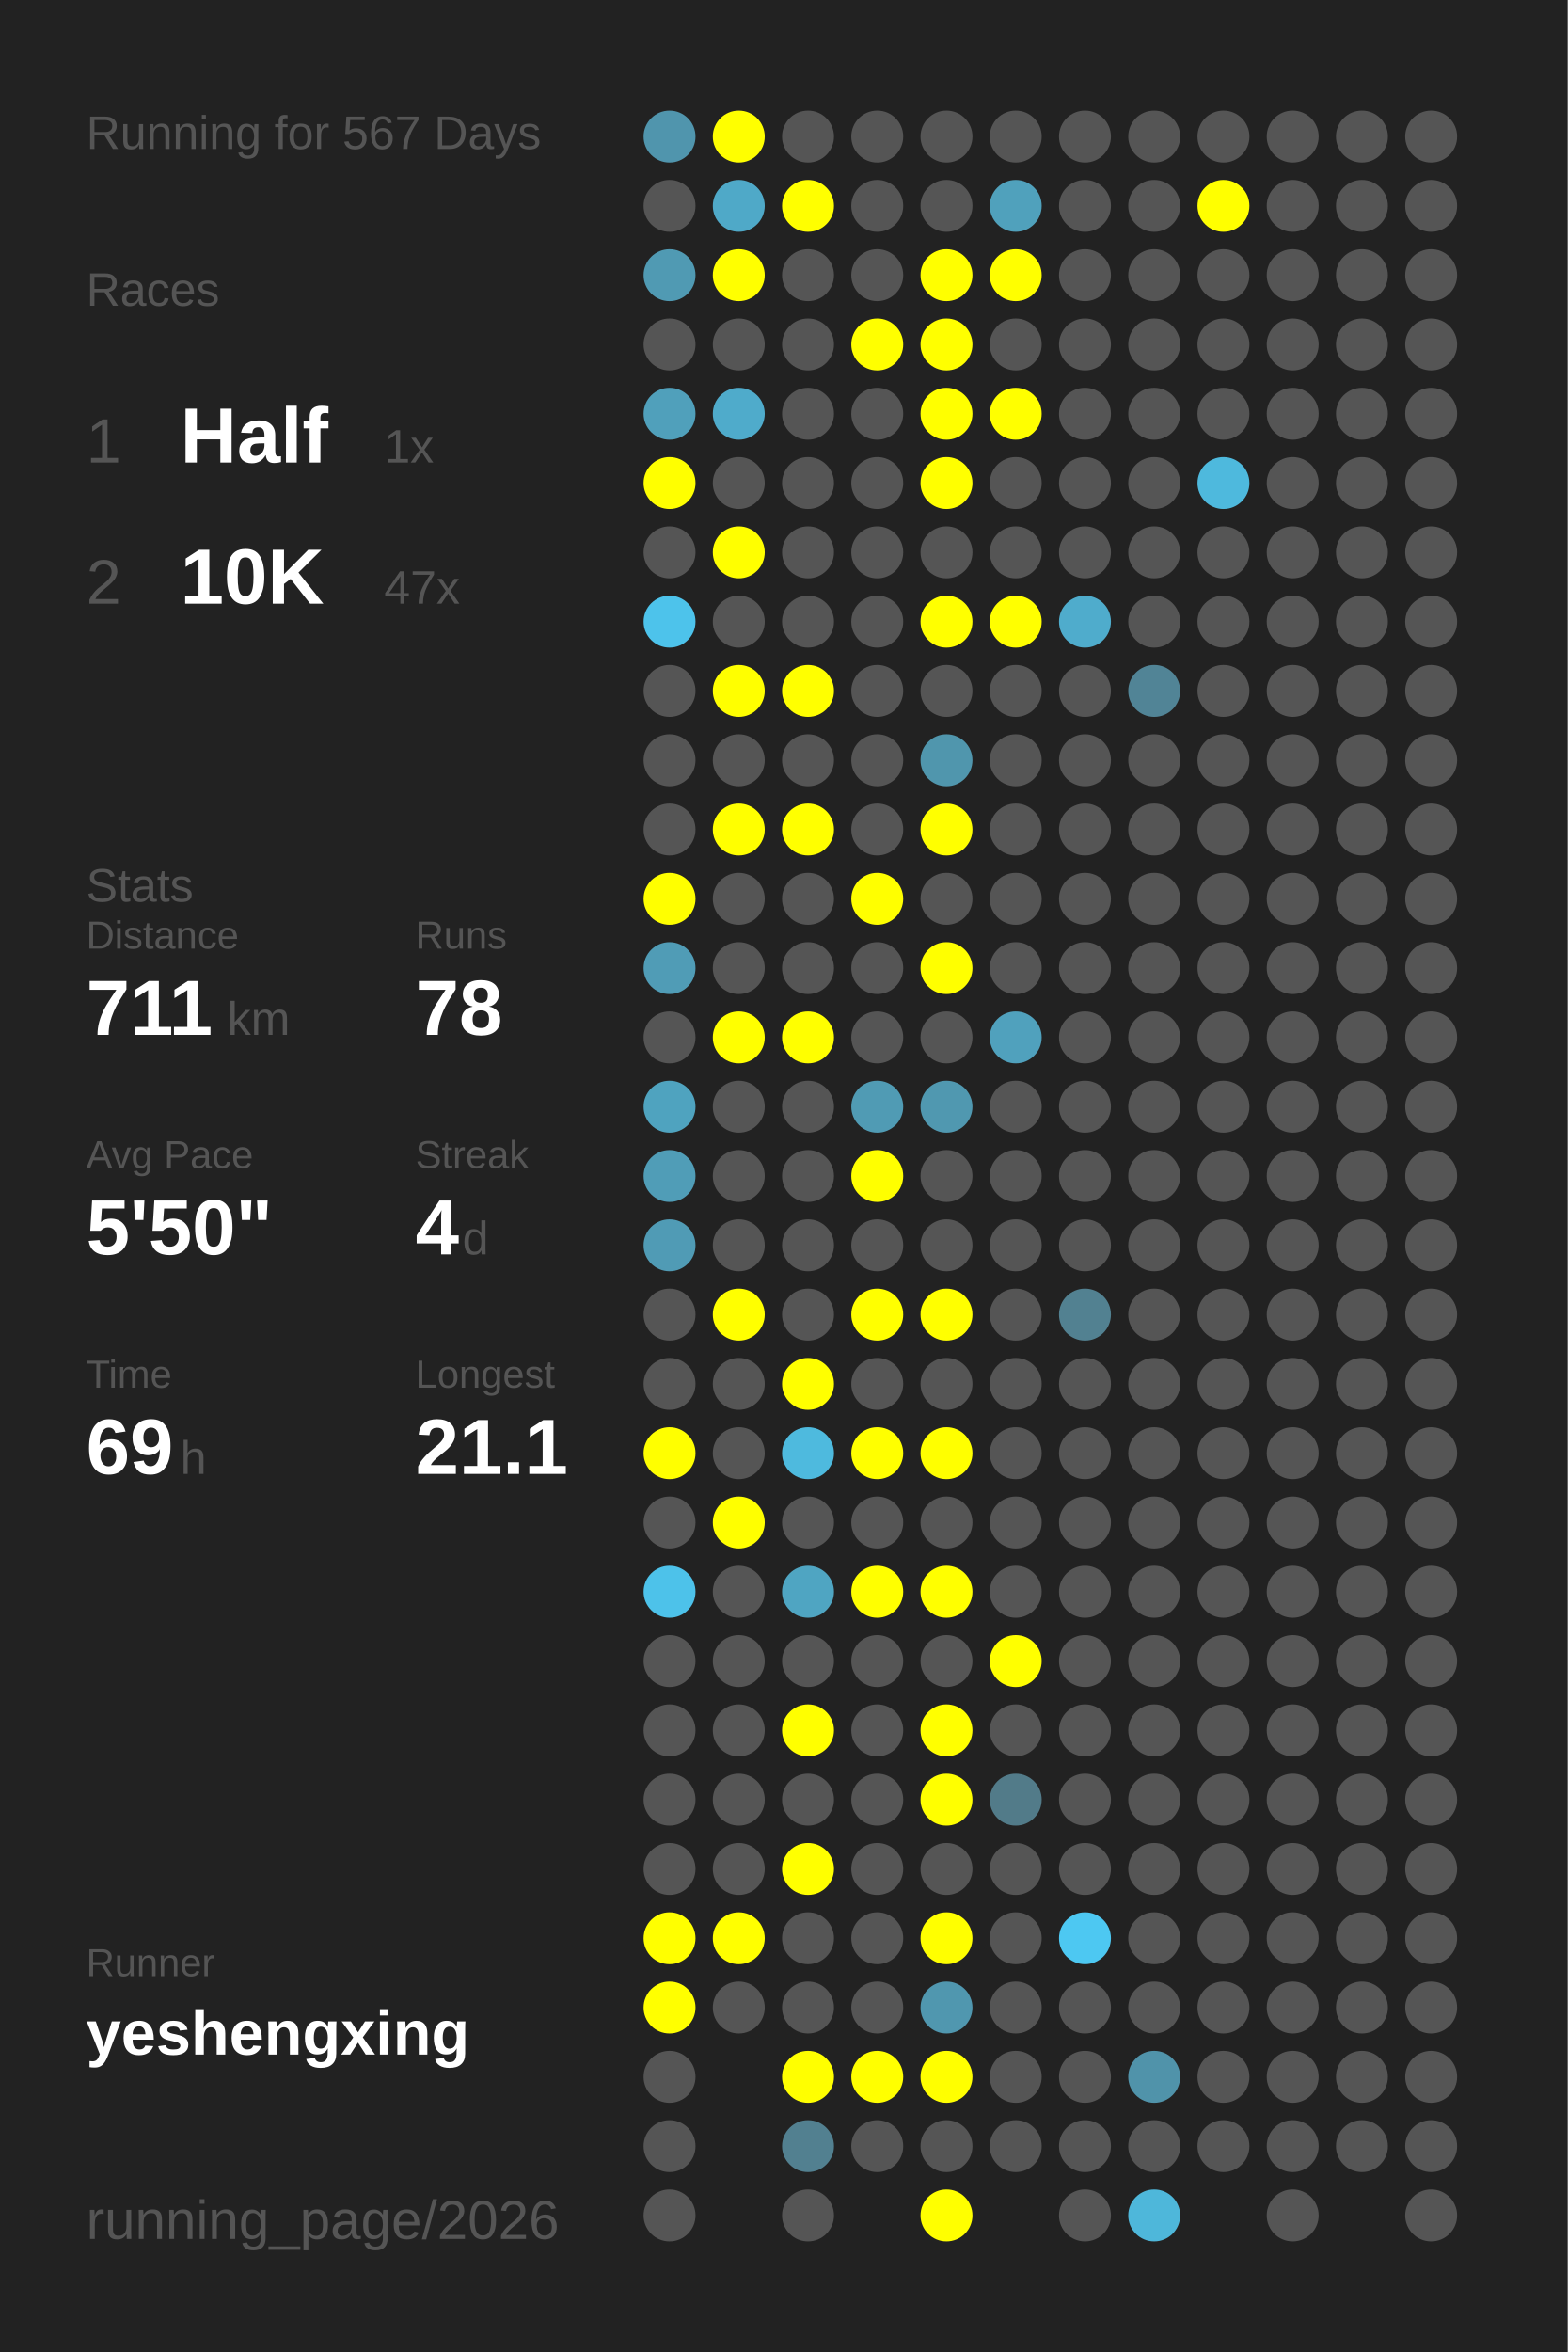
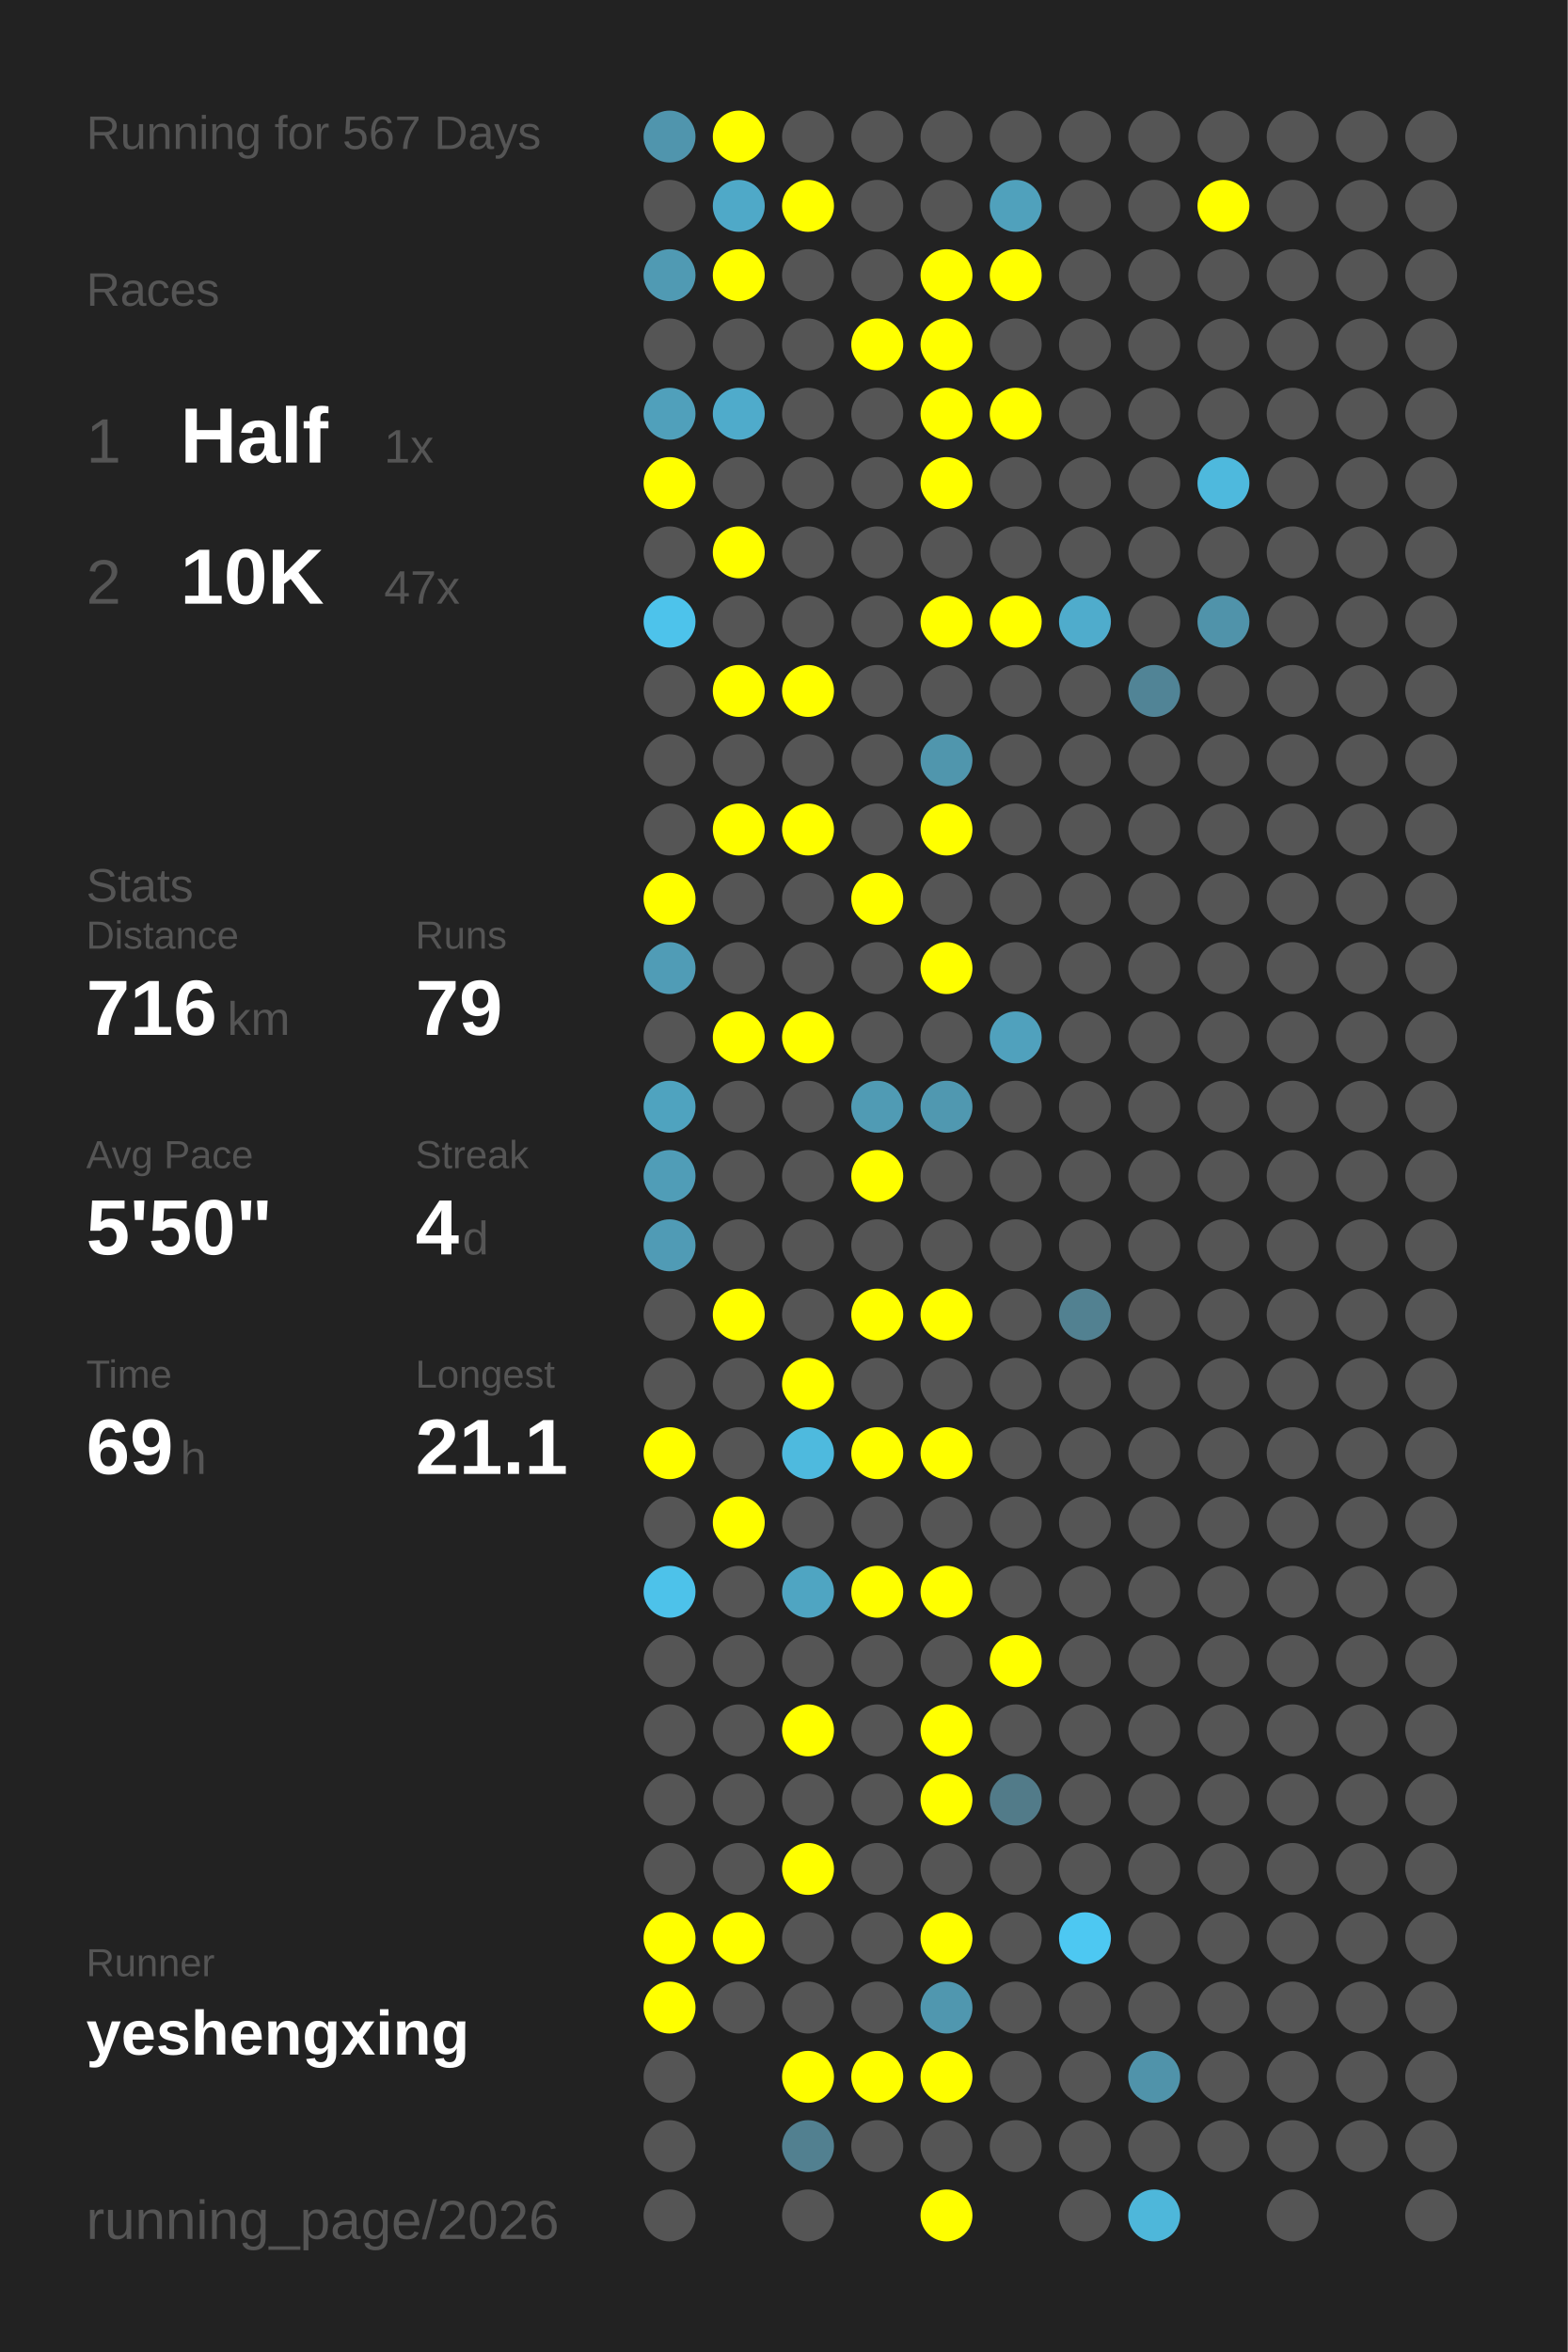
<svg xmlns="http://www.w3.org/2000/svg" baseProfile="full" height="300mm" version="1.1" viewBox="0,0,200,300" width="200mm">
  <defs />
  <rect fill="#222222" height="300" width="200" x="0" y="0" />
  <text fill="#555555" style="font-size:6px; font-family:Arial;" x="11" y="19">Running for 567 Days</text>
  <text fill="#555555" style="font-size:6px; font-family:Arial;" x="11" y="39">Races</text>
  <text fill="#555555" style="font-size:8px; font-family:Arial;" x="11" y="59">1</text>
  <text fill="#FFFFFF" style="font-size:10px; font-family:Arial; font-weight:bold;" x="23" y="59">Half</text>
  <text fill="#555555" style="font-size:6px; font-family:Arial;" x="49" y="59">1x</text>
  <text fill="#555555" style="font-size:8px; font-family:Arial;" x="11" y="77">2</text>
  <text fill="#FFFFFF" style="font-size:10px; font-family:Arial; font-weight:bold;" x="23" y="77">10K</text>
  <text fill="#555555" style="font-size:6px; font-family:Arial;" x="49" y="77">47x</text>
  <text fill="#555555" style="font-size:6px; font-family:Arial;" x="11" y="115">Stats</text>
  <text fill="#555555" style="font-size:5px; font-family:Arial;" x="11" y="121">Distance</text>
-   <text fill="#FFFFFF" style="font-size:10px; font-family:Arial; font-weight:bold;" x="11" y="132">711</text>
+   <text fill="#FFFFFF" style="font-size:10px; font-family:Arial; font-weight:bold;" x="11" y="132">716</text>
  <text fill="#555555" style="font-size:6px; font-family:Arial;" x="29" y="132">km</text>
  <text fill="#555555" style="font-size:5px; font-family:Arial;" x="53" y="121">Runs</text>
-   <text fill="#FFFFFF" style="font-size:10px; font-family:Arial; font-weight:bold;" x="53" y="132">78</text>
+   <text fill="#FFFFFF" style="font-size:10px; font-family:Arial; font-weight:bold;" x="53" y="132">79</text>
  <text fill="#555555" style="font-size:5px; font-family:Arial;" x="11" y="149">Avg Pace</text>
  <text fill="#FFFFFF" style="font-size:10px; font-family:Arial; font-weight:bold;" x="11" y="160">5'50"</text>
  <text fill="#555555" style="font-size:5px; font-family:Arial;" x="53" y="149">Streak</text>
  <text fill="#FFFFFF" style="font-size:10px; font-family:Arial; font-weight:bold;" x="53" y="160">4</text>
  <text fill="#555555" style="font-size:6px; font-family:Arial;" x="59" y="160">d</text>
  <text fill="#555555" style="font-size:5px; font-family:Arial;" x="11" y="177">Time</text>
  <text fill="#FFFFFF" style="font-size:10px; font-family:Arial; font-weight:bold;" x="11" y="188">69</text>
  <text fill="#555555" style="font-size:6px; font-family:Arial;" x="23" y="188">h</text>
  <text fill="#555555" style="font-size:5px; font-family:Arial;" x="53" y="177">Longest</text>
  <text fill="#FFFFFF" style="font-size:10px; font-family:Arial; font-weight:bold;" x="53" y="188">21.1</text>
  <text fill="#555555" style="font-size:5px; font-family:Arial;" x="11" y="252.065">Runner</text>
  <text fill="#FFFFFF" style="font-size:8px; font-family:Arial; font-weight:bold;" x="11" y="262.065">yeshengxing</text>
  <text fill="#555555" style="font-size:7px; font-family:Arial;" x="11" y="285.581">running_page/2026</text>
  <circle cx="85.417" cy="17.419" fill="#5095ad" r="3.312" />
  <circle cx="85.417" cy="26.258" fill="#555555" r="3.312" />
  <circle cx="85.417" cy="35.097" fill="#509ab3" r="3.312" />
  <circle cx="85.417" cy="43.935" fill="#555555" r="3.312" />
  <circle cx="85.417" cy="52.774" fill="#50a0bb" r="3.312" />
  <circle cx="85.417" cy="61.613" fill="#FFFF00" r="3.312" />
  <circle cx="85.417" cy="70.452" fill="#555555" r="3.312" />
  <circle cx="85.417" cy="79.29" fill="#4dc3eb" r="3.312" />
  <circle cx="85.417" cy="88.129" fill="#555555" r="3.312" />
  <circle cx="85.417" cy="96.968" fill="#555555" r="3.312" />
  <circle cx="85.417" cy="105.806" fill="#555555" r="3.312" />
  <circle cx="85.417" cy="114.645" fill="#FFFF00" r="3.312" />
  <circle cx="85.417" cy="123.484" fill="#509cb6" r="3.312" />
  <circle cx="85.417" cy="132.323" fill="#555555" r="3.312" />
  <circle cx="85.417" cy="141.161" fill="#4fa3bf" r="3.312" />
  <circle cx="85.417" cy="150" fill="#509db7" r="3.312" />
  <circle cx="85.417" cy="158.839" fill="#509bb5" r="3.312" />
  <circle cx="85.417" cy="167.677" fill="#555555" r="3.312" />
  <circle cx="85.417" cy="176.516" fill="#555555" r="3.312" />
  <circle cx="85.417" cy="185.355" fill="#FFFF00" r="3.312" />
  <circle cx="85.417" cy="194.194" fill="#555555" r="3.312" />
  <circle cx="85.417" cy="203.032" fill="#4dc2ea" r="3.312" />
  <circle cx="85.417" cy="211.871" fill="#555555" r="3.312" />
  <circle cx="85.417" cy="220.71" fill="#555555" r="3.312" />
  <circle cx="85.417" cy="229.548" fill="#555555" r="3.312" />
  <circle cx="85.417" cy="238.387" fill="#555555" r="3.312" />
  <circle cx="85.417" cy="247.226" fill="#FFFF00" r="3.312" />
  <circle cx="85.417" cy="256.065" fill="#FFFF00" r="3.312" />
  <circle cx="85.417" cy="264.903" fill="#555555" r="3.312" />
  <circle cx="85.417" cy="273.742" fill="#555555" r="3.312" />
  <circle cx="85.417" cy="282.581" fill="#555555" r="3.312" />
  <circle cx="94.25" cy="17.419" fill="#FFFF00" r="3.312" />
  <circle cx="94.25" cy="26.258" fill="#4fa9c8" r="3.312" />
  <circle cx="94.25" cy="35.097" fill="#FFFF00" r="3.312" />
  <circle cx="94.25" cy="43.935" fill="#555555" r="3.312" />
  <circle cx="94.25" cy="52.774" fill="#4fabcb" r="3.312" />
  <circle cx="94.25" cy="61.613" fill="#555555" r="3.312" />
  <circle cx="94.25" cy="70.452" fill="#FFFF00" r="3.312" />
  <circle cx="94.25" cy="79.29" fill="#555555" r="3.312" />
  <circle cx="94.25" cy="88.129" fill="#FFFF00" r="3.312" />
  <circle cx="94.25" cy="96.968" fill="#555555" r="3.312" />
  <circle cx="94.25" cy="105.806" fill="#FFFF00" r="3.312" />
  <circle cx="94.25" cy="114.645" fill="#555555" r="3.312" />
  <circle cx="94.25" cy="123.484" fill="#555555" r="3.312" />
  <circle cx="94.25" cy="132.323" fill="#FFFF00" r="3.312" />
  <circle cx="94.25" cy="141.161" fill="#555555" r="3.312" />
  <circle cx="94.25" cy="150" fill="#555555" r="3.312" />
  <circle cx="94.25" cy="158.839" fill="#555555" r="3.312" />
  <circle cx="94.25" cy="167.677" fill="#FFFF00" r="3.312" />
  <circle cx="94.25" cy="176.516" fill="#555555" r="3.312" />
  <circle cx="94.25" cy="185.355" fill="#555555" r="3.312" />
  <circle cx="94.25" cy="194.194" fill="#FFFF00" r="3.312" />
  <circle cx="94.25" cy="203.032" fill="#555555" r="3.312" />
  <circle cx="94.25" cy="211.871" fill="#555555" r="3.312" />
  <circle cx="94.25" cy="220.71" fill="#555555" r="3.312" />
  <circle cx="94.25" cy="229.548" fill="#555555" r="3.312" />
  <circle cx="94.25" cy="238.387" fill="#555555" r="3.312" />
  <circle cx="94.25" cy="247.226" fill="#FFFF00" r="3.312" />
  <circle cx="94.25" cy="256.065" fill="#555555" r="3.312" />
  <circle cx="103.083" cy="17.419" fill="#555555" r="3.312" />
  <circle cx="103.083" cy="26.258" fill="#FFFF00" r="3.312" />
  <circle cx="103.083" cy="35.097" fill="#555555" r="3.312" />
  <circle cx="103.083" cy="43.935" fill="#555555" r="3.312" />
  <circle cx="103.083" cy="52.774" fill="#555555" r="3.312" />
  <circle cx="103.083" cy="61.613" fill="#555555" r="3.312" />
  <circle cx="103.083" cy="70.452" fill="#555555" r="3.312" />
  <circle cx="103.083" cy="79.29" fill="#555555" r="3.312" />
  <circle cx="103.083" cy="88.129" fill="#FFFF00" r="3.312" />
  <circle cx="103.083" cy="96.968" fill="#555555" r="3.312" />
  <circle cx="103.083" cy="105.806" fill="#FFFF00" r="3.312" />
  <circle cx="103.083" cy="114.645" fill="#555555" r="3.312" />
  <circle cx="103.083" cy="123.484" fill="#555555" r="3.312" />
  <circle cx="103.083" cy="132.323" fill="#FFFF00" r="3.312" />
  <circle cx="103.083" cy="141.161" fill="#555555" r="3.312" />
  <circle cx="103.083" cy="150" fill="#555555" r="3.312" />
  <circle cx="103.083" cy="158.839" fill="#555555" r="3.312" />
  <circle cx="103.083" cy="167.677" fill="#555555" r="3.312" />
  <circle cx="103.083" cy="176.516" fill="#FFFF00" r="3.312" />
  <circle cx="103.083" cy="185.355" fill="#4ebade" r="3.312" />
  <circle cx="103.083" cy="194.194" fill="#555555" r="3.312" />
  <circle cx="103.083" cy="203.032" fill="#4fa5c2" r="3.312" />
  <circle cx="103.083" cy="211.871" fill="#555555" r="3.312" />
  <circle cx="103.083" cy="220.71" fill="#FFFF00" r="3.312" />
  <circle cx="103.083" cy="229.548" fill="#555555" r="3.312" />
  <circle cx="103.083" cy="238.387" fill="#FFFF00" r="3.312" />
  <circle cx="103.083" cy="247.226" fill="#555555" r="3.312" />
  <circle cx="103.083" cy="256.065" fill="#555555" r="3.312" />
  <circle cx="103.083" cy="264.903" fill="#FFFF00" r="3.312" />
  <circle cx="103.083" cy="273.742" fill="#528090" r="3.312" />
  <circle cx="103.083" cy="282.581" fill="#555555" r="3.312" />
  <circle cx="111.917" cy="17.419" fill="#555555" r="3.312" />
  <circle cx="111.917" cy="26.258" fill="#555555" r="3.312" />
  <circle cx="111.917" cy="35.097" fill="#555555" r="3.312" />
  <circle cx="111.917" cy="43.935" fill="#FFFF00" r="3.312" />
  <circle cx="111.917" cy="52.774" fill="#555555" r="3.312" />
  <circle cx="111.917" cy="61.613" fill="#555555" r="3.312" />
  <circle cx="111.917" cy="70.452" fill="#555555" r="3.312" />
  <circle cx="111.917" cy="79.29" fill="#555555" r="3.312" />
  <circle cx="111.917" cy="88.129" fill="#555555" r="3.312" />
  <circle cx="111.917" cy="96.968" fill="#555555" r="3.312" />
  <circle cx="111.917" cy="105.806" fill="#555555" r="3.312" />
  <circle cx="111.917" cy="114.645" fill="#FFFF00" r="3.312" />
  <circle cx="111.917" cy="123.484" fill="#555555" r="3.312" />
  <circle cx="111.917" cy="132.323" fill="#555555" r="3.312" />
  <circle cx="111.917" cy="141.161" fill="#509bb4" r="3.312" />
  <circle cx="111.917" cy="150" fill="#FFFF00" r="3.312" />
  <circle cx="111.917" cy="158.839" fill="#555555" r="3.312" />
  <circle cx="111.917" cy="167.677" fill="#FFFF00" r="3.312" />
  <circle cx="111.917" cy="176.516" fill="#555555" r="3.312" />
  <circle cx="111.917" cy="185.355" fill="#FFFF00" r="3.312" />
  <circle cx="111.917" cy="194.194" fill="#555555" r="3.312" />
  <circle cx="111.917" cy="203.032" fill="#FFFF00" r="3.312" />
  <circle cx="111.917" cy="211.871" fill="#555555" r="3.312" />
  <circle cx="111.917" cy="220.71" fill="#555555" r="3.312" />
  <circle cx="111.917" cy="229.548" fill="#555555" r="3.312" />
  <circle cx="111.917" cy="238.387" fill="#555555" r="3.312" />
  <circle cx="111.917" cy="247.226" fill="#555555" r="3.312" />
  <circle cx="111.917" cy="256.065" fill="#555555" r="3.312" />
  <circle cx="111.917" cy="264.903" fill="#FFFF00" r="3.312" />
  <circle cx="111.917" cy="273.742" fill="#555555" r="3.312" />
  <circle cx="120.75" cy="17.419" fill="#555555" r="3.312" />
  <circle cx="120.75" cy="26.258" fill="#555555" r="3.312" />
  <circle cx="120.75" cy="35.097" fill="#FFFF00" r="3.312" />
  <circle cx="120.75" cy="43.935" fill="#FFFF00" r="3.312" />
  <circle cx="120.75" cy="52.774" fill="#FFFF00" r="3.312" />
  <circle cx="120.75" cy="61.613" fill="#FFFF00" r="3.312" />
  <circle cx="120.75" cy="70.452" fill="#555555" r="3.312" />
  <circle cx="120.75" cy="79.29" fill="#FFFF00" r="3.312" />
  <circle cx="120.75" cy="88.129" fill="#555555" r="3.312" />
  <circle cx="120.75" cy="96.968" fill="#5096ad" r="3.312" />
  <circle cx="120.75" cy="105.806" fill="#FFFF00" r="3.312" />
  <circle cx="120.75" cy="114.645" fill="#555555" r="3.312" />
  <circle cx="120.75" cy="123.484" fill="#FFFF00" r="3.312" />
  <circle cx="120.75" cy="132.323" fill="#555555" r="3.312" />
  <circle cx="120.75" cy="141.161" fill="#5098b0" r="3.312" />
  <circle cx="120.75" cy="150" fill="#555555" r="3.312" />
  <circle cx="120.75" cy="158.839" fill="#555555" r="3.312" />
  <circle cx="120.75" cy="167.677" fill="#FFFF00" r="3.312" />
  <circle cx="120.75" cy="176.516" fill="#555555" r="3.312" />
  <circle cx="120.75" cy="185.355" fill="#FFFF00" r="3.312" />
  <circle cx="120.75" cy="194.194" fill="#555555" r="3.312" />
  <circle cx="120.75" cy="203.032" fill="#FFFF00" r="3.312" />
  <circle cx="120.75" cy="211.871" fill="#555555" r="3.312" />
  <circle cx="120.75" cy="220.71" fill="#FFFF00" r="3.312" />
  <circle cx="120.75" cy="229.548" fill="#FFFF00" r="3.312" />
  <circle cx="120.75" cy="238.387" fill="#555555" r="3.312" />
  <circle cx="120.75" cy="247.226" fill="#FFFF00" r="3.312" />
  <circle cx="120.75" cy="256.065" fill="#5097af" r="3.312" />
  <circle cx="120.75" cy="264.903" fill="#FFFF00" r="3.312" />
  <circle cx="120.75" cy="273.742" fill="#555555" r="3.312" />
  <circle cx="120.75" cy="282.581" fill="#FFFF00" r="3.312" />
  <circle cx="129.583" cy="17.419" fill="#555555" r="3.312" />
  <circle cx="129.583" cy="26.258" fill="#50a1bc" r="3.312" />
  <circle cx="129.583" cy="35.097" fill="#FFFF00" r="3.312" />
  <circle cx="129.583" cy="43.935" fill="#555555" r="3.312" />
  <circle cx="129.583" cy="52.774" fill="#FFFF00" r="3.312" />
  <circle cx="129.583" cy="61.613" fill="#555555" r="3.312" />
  <circle cx="129.583" cy="70.452" fill="#555555" r="3.312" />
  <circle cx="129.583" cy="79.29" fill="#FFFF00" r="3.312" />
  <circle cx="129.583" cy="88.129" fill="#555555" r="3.312" />
  <circle cx="129.583" cy="96.968" fill="#555555" r="3.312" />
  <circle cx="129.583" cy="105.806" fill="#555555" r="3.312" />
  <circle cx="129.583" cy="114.645" fill="#555555" r="3.312" />
  <circle cx="129.583" cy="123.484" fill="#555555" r="3.312" />
  <circle cx="129.583" cy="132.323" fill="#50a1bd" r="3.312" />
  <circle cx="129.583" cy="141.161" fill="#555555" r="3.312" />
  <circle cx="129.583" cy="150" fill="#555555" r="3.312" />
  <circle cx="129.583" cy="158.839" fill="#555555" r="3.312" />
  <circle cx="129.583" cy="167.677" fill="#555555" r="3.312" />
  <circle cx="129.583" cy="176.516" fill="#555555" r="3.312" />
  <circle cx="129.583" cy="185.355" fill="#555555" r="3.312" />
  <circle cx="129.583" cy="194.194" fill="#555555" r="3.312" />
  <circle cx="129.583" cy="203.032" fill="#555555" r="3.312" />
  <circle cx="129.583" cy="211.871" fill="#FFFF00" r="3.312" />
  <circle cx="129.583" cy="220.71" fill="#555555" r="3.312" />
  <circle cx="129.583" cy="229.548" fill="#527b89" r="3.312" />
  <circle cx="129.583" cy="238.387" fill="#555555" r="3.312" />
  <circle cx="129.583" cy="247.226" fill="#555555" r="3.312" />
  <circle cx="129.583" cy="256.065" fill="#555555" r="3.312" />
  <circle cx="129.583" cy="264.903" fill="#555555" r="3.312" />
  <circle cx="129.583" cy="273.742" fill="#555555" r="3.312" />
  <circle cx="138.417" cy="17.419" fill="#555555" r="3.312" />
  <circle cx="138.417" cy="26.258" fill="#555555" r="3.312" />
  <circle cx="138.417" cy="35.097" fill="#555555" r="3.312" />
  <circle cx="138.417" cy="43.935" fill="#555555" r="3.312" />
  <circle cx="138.417" cy="52.774" fill="#555555" r="3.312" />
  <circle cx="138.417" cy="61.613" fill="#555555" r="3.312" />
  <circle cx="138.417" cy="70.452" fill="#555555" r="3.312" />
  <circle cx="138.417" cy="79.29" fill="#4faccc" r="3.312" />
  <circle cx="138.417" cy="88.129" fill="#555555" r="3.312" />
  <circle cx="138.417" cy="96.968" fill="#555555" r="3.312" />
  <circle cx="138.417" cy="105.806" fill="#555555" r="3.312" />
  <circle cx="138.417" cy="114.645" fill="#555555" r="3.312" />
  <circle cx="138.417" cy="123.484" fill="#555555" r="3.312" />
  <circle cx="138.417" cy="132.323" fill="#555555" r="3.312" />
  <circle cx="138.417" cy="141.161" fill="#555555" r="3.312" />
  <circle cx="138.417" cy="150" fill="#555555" r="3.312" />
  <circle cx="138.417" cy="158.839" fill="#555555" r="3.312" />
  <circle cx="138.417" cy="167.677" fill="#528191" r="3.312" />
  <circle cx="138.417" cy="176.516" fill="#555555" r="3.312" />
  <circle cx="138.417" cy="185.355" fill="#555555" r="3.312" />
  <circle cx="138.417" cy="194.194" fill="#555555" r="3.312" />
  <circle cx="138.417" cy="203.032" fill="#555555" r="3.312" />
  <circle cx="138.417" cy="211.871" fill="#555555" r="3.312" />
  <circle cx="138.417" cy="220.71" fill="#555555" r="3.312" />
  <circle cx="138.417" cy="229.548" fill="#555555" r="3.312" />
  <circle cx="138.417" cy="238.387" fill="#555555" r="3.312" />
  <circle cx="138.417" cy="247.226" fill="#4dc8f2" r="3.312" />
  <circle cx="138.417" cy="256.065" fill="#555555" r="3.312" />
  <circle cx="138.417" cy="264.903" fill="#555555" r="3.312" />
  <circle cx="138.417" cy="273.742" fill="#555555" r="3.312" />
  <circle cx="138.417" cy="282.581" fill="#555555" r="3.312" />
  <circle cx="147.25" cy="17.419" fill="#555555" r="3.312" />
  <circle cx="147.25" cy="26.258" fill="#555555" r="3.312" />
  <circle cx="147.25" cy="35.097" fill="#555555" r="3.312" />
  <circle cx="147.25" cy="43.935" fill="#555555" r="3.312" />
  <circle cx="147.25" cy="52.774" fill="#555555" r="3.312" />
  <circle cx="147.25" cy="61.613" fill="#555555" r="3.312" />
  <circle cx="147.25" cy="70.452" fill="#555555" r="3.312" />
  <circle cx="147.25" cy="79.29" fill="#555555" r="3.312" />
  <circle cx="147.25" cy="88.129" fill="#518496" r="3.312" />
  <circle cx="147.25" cy="96.968" fill="#555555" r="3.312" />
  <circle cx="147.25" cy="105.806" fill="#555555" r="3.312" />
  <circle cx="147.25" cy="114.645" fill="#555555" r="3.312" />
  <circle cx="147.25" cy="123.484" fill="#555555" r="3.312" />
  <circle cx="147.25" cy="132.323" fill="#555555" r="3.312" />
  <circle cx="147.25" cy="141.161" fill="#555555" r="3.312" />
  <circle cx="147.25" cy="150" fill="#555555" r="3.312" />
  <circle cx="147.25" cy="158.839" fill="#555555" r="3.312" />
  <circle cx="147.25" cy="167.677" fill="#555555" r="3.312" />
  <circle cx="147.25" cy="176.516" fill="#555555" r="3.312" />
  <circle cx="147.25" cy="185.355" fill="#555555" r="3.312" />
  <circle cx="147.25" cy="194.194" fill="#555555" r="3.312" />
  <circle cx="147.25" cy="203.032" fill="#555555" r="3.312" />
  <circle cx="147.25" cy="211.871" fill="#555555" r="3.312" />
  <circle cx="147.25" cy="220.71" fill="#555555" r="3.312" />
  <circle cx="147.25" cy="229.548" fill="#555555" r="3.312" />
  <circle cx="147.25" cy="238.387" fill="#555555" r="3.312" />
  <circle cx="147.25" cy="247.226" fill="#555555" r="3.312" />
  <circle cx="147.25" cy="256.065" fill="#555555" r="3.312" />
  <circle cx="147.25" cy="264.903" fill="#5093aa" r="3.312" />
  <circle cx="147.25" cy="273.742" fill="#555555" r="3.312" />
  <circle cx="147.25" cy="282.581" fill="#4eb7da" r="3.312" />
  <circle cx="156.083" cy="17.419" fill="#555555" r="3.312" />
  <circle cx="156.083" cy="26.258" fill="#FFFF00" r="3.312" />
  <circle cx="156.083" cy="35.097" fill="#555555" r="3.312" />
  <circle cx="156.083" cy="43.935" fill="#555555" r="3.312" />
  <circle cx="156.083" cy="52.774" fill="#555555" r="3.312" />
  <circle cx="156.083" cy="61.613" fill="#4eb9dd" r="3.312" />
  <circle cx="156.083" cy="70.452" fill="#555555" r="3.312" />
-   <circle cx="156.083" cy="79.29" fill="#555555" r="3.312" />
+   <circle cx="156.083" cy="79.29" fill="#5093aa" r="3.312" />
  <circle cx="156.083" cy="88.129" fill="#555555" r="3.312" />
  <circle cx="156.083" cy="96.968" fill="#555555" r="3.312" />
  <circle cx="156.083" cy="105.806" fill="#555555" r="3.312" />
  <circle cx="156.083" cy="114.645" fill="#555555" r="3.312" />
  <circle cx="156.083" cy="123.484" fill="#555555" r="3.312" />
  <circle cx="156.083" cy="132.323" fill="#555555" r="3.312" />
  <circle cx="156.083" cy="141.161" fill="#555555" r="3.312" />
  <circle cx="156.083" cy="150" fill="#555555" r="3.312" />
  <circle cx="156.083" cy="158.839" fill="#555555" r="3.312" />
  <circle cx="156.083" cy="167.677" fill="#555555" r="3.312" />
  <circle cx="156.083" cy="176.516" fill="#555555" r="3.312" />
  <circle cx="156.083" cy="185.355" fill="#555555" r="3.312" />
  <circle cx="156.083" cy="194.194" fill="#555555" r="3.312" />
  <circle cx="156.083" cy="203.032" fill="#555555" r="3.312" />
  <circle cx="156.083" cy="211.871" fill="#555555" r="3.312" />
  <circle cx="156.083" cy="220.71" fill="#555555" r="3.312" />
  <circle cx="156.083" cy="229.548" fill="#555555" r="3.312" />
  <circle cx="156.083" cy="238.387" fill="#555555" r="3.312" />
  <circle cx="156.083" cy="247.226" fill="#555555" r="3.312" />
  <circle cx="156.083" cy="256.065" fill="#555555" r="3.312" />
  <circle cx="156.083" cy="264.903" fill="#555555" r="3.312" />
  <circle cx="156.083" cy="273.742" fill="#555555" r="3.312" />
  <circle cx="164.917" cy="17.419" fill="#555555" r="3.312" />
  <circle cx="164.917" cy="26.258" fill="#555555" r="3.312" />
  <circle cx="164.917" cy="35.097" fill="#555555" r="3.312" />
  <circle cx="164.917" cy="43.935" fill="#555555" r="3.312" />
  <circle cx="164.917" cy="52.774" fill="#555555" r="3.312" />
  <circle cx="164.917" cy="61.613" fill="#555555" r="3.312" />
  <circle cx="164.917" cy="70.452" fill="#555555" r="3.312" />
  <circle cx="164.917" cy="79.29" fill="#555555" r="3.312" />
  <circle cx="164.917" cy="88.129" fill="#555555" r="3.312" />
  <circle cx="164.917" cy="96.968" fill="#555555" r="3.312" />
  <circle cx="164.917" cy="105.806" fill="#555555" r="3.312" />
  <circle cx="164.917" cy="114.645" fill="#555555" r="3.312" />
  <circle cx="164.917" cy="123.484" fill="#555555" r="3.312" />
  <circle cx="164.917" cy="132.323" fill="#555555" r="3.312" />
  <circle cx="164.917" cy="141.161" fill="#555555" r="3.312" />
  <circle cx="164.917" cy="150" fill="#555555" r="3.312" />
  <circle cx="164.917" cy="158.839" fill="#555555" r="3.312" />
  <circle cx="164.917" cy="167.677" fill="#555555" r="3.312" />
  <circle cx="164.917" cy="176.516" fill="#555555" r="3.312" />
  <circle cx="164.917" cy="185.355" fill="#555555" r="3.312" />
  <circle cx="164.917" cy="194.194" fill="#555555" r="3.312" />
  <circle cx="164.917" cy="203.032" fill="#555555" r="3.312" />
  <circle cx="164.917" cy="211.871" fill="#555555" r="3.312" />
  <circle cx="164.917" cy="220.71" fill="#555555" r="3.312" />
  <circle cx="164.917" cy="229.548" fill="#555555" r="3.312" />
  <circle cx="164.917" cy="238.387" fill="#555555" r="3.312" />
  <circle cx="164.917" cy="247.226" fill="#555555" r="3.312" />
  <circle cx="164.917" cy="256.065" fill="#555555" r="3.312" />
  <circle cx="164.917" cy="264.903" fill="#555555" r="3.312" />
  <circle cx="164.917" cy="273.742" fill="#555555" r="3.312" />
  <circle cx="164.917" cy="282.581" fill="#555555" r="3.312" />
  <circle cx="173.75" cy="17.419" fill="#555555" r="3.312" />
  <circle cx="173.75" cy="26.258" fill="#555555" r="3.312" />
  <circle cx="173.75" cy="35.097" fill="#555555" r="3.312" />
  <circle cx="173.75" cy="43.935" fill="#555555" r="3.312" />
  <circle cx="173.75" cy="52.774" fill="#555555" r="3.312" />
  <circle cx="173.75" cy="61.613" fill="#555555" r="3.312" />
  <circle cx="173.75" cy="70.452" fill="#555555" r="3.312" />
  <circle cx="173.75" cy="79.29" fill="#555555" r="3.312" />
  <circle cx="173.75" cy="88.129" fill="#555555" r="3.312" />
  <circle cx="173.75" cy="96.968" fill="#555555" r="3.312" />
  <circle cx="173.75" cy="105.806" fill="#555555" r="3.312" />
  <circle cx="173.75" cy="114.645" fill="#555555" r="3.312" />
  <circle cx="173.75" cy="123.484" fill="#555555" r="3.312" />
  <circle cx="173.75" cy="132.323" fill="#555555" r="3.312" />
  <circle cx="173.75" cy="141.161" fill="#555555" r="3.312" />
  <circle cx="173.75" cy="150" fill="#555555" r="3.312" />
  <circle cx="173.75" cy="158.839" fill="#555555" r="3.312" />
  <circle cx="173.75" cy="167.677" fill="#555555" r="3.312" />
  <circle cx="173.75" cy="176.516" fill="#555555" r="3.312" />
  <circle cx="173.75" cy="185.355" fill="#555555" r="3.312" />
  <circle cx="173.75" cy="194.194" fill="#555555" r="3.312" />
  <circle cx="173.75" cy="203.032" fill="#555555" r="3.312" />
  <circle cx="173.75" cy="211.871" fill="#555555" r="3.312" />
  <circle cx="173.75" cy="220.71" fill="#555555" r="3.312" />
  <circle cx="173.75" cy="229.548" fill="#555555" r="3.312" />
  <circle cx="173.75" cy="238.387" fill="#555555" r="3.312" />
  <circle cx="173.75" cy="247.226" fill="#555555" r="3.312" />
  <circle cx="173.75" cy="256.065" fill="#555555" r="3.312" />
  <circle cx="173.75" cy="264.903" fill="#555555" r="3.312" />
  <circle cx="173.75" cy="273.742" fill="#555555" r="3.312" />
  <circle cx="182.583" cy="17.419" fill="#555555" r="3.312" />
  <circle cx="182.583" cy="26.258" fill="#555555" r="3.312" />
  <circle cx="182.583" cy="35.097" fill="#555555" r="3.312" />
  <circle cx="182.583" cy="43.935" fill="#555555" r="3.312" />
  <circle cx="182.583" cy="52.774" fill="#555555" r="3.312" />
  <circle cx="182.583" cy="61.613" fill="#555555" r="3.312" />
  <circle cx="182.583" cy="70.452" fill="#555555" r="3.312" />
  <circle cx="182.583" cy="79.29" fill="#555555" r="3.312" />
  <circle cx="182.583" cy="88.129" fill="#555555" r="3.312" />
  <circle cx="182.583" cy="96.968" fill="#555555" r="3.312" />
  <circle cx="182.583" cy="105.806" fill="#555555" r="3.312" />
  <circle cx="182.583" cy="114.645" fill="#555555" r="3.312" />
  <circle cx="182.583" cy="123.484" fill="#555555" r="3.312" />
  <circle cx="182.583" cy="132.323" fill="#555555" r="3.312" />
  <circle cx="182.583" cy="141.161" fill="#555555" r="3.312" />
  <circle cx="182.583" cy="150" fill="#555555" r="3.312" />
  <circle cx="182.583" cy="158.839" fill="#555555" r="3.312" />
  <circle cx="182.583" cy="167.677" fill="#555555" r="3.312" />
  <circle cx="182.583" cy="176.516" fill="#555555" r="3.312" />
  <circle cx="182.583" cy="185.355" fill="#555555" r="3.312" />
  <circle cx="182.583" cy="194.194" fill="#555555" r="3.312" />
  <circle cx="182.583" cy="203.032" fill="#555555" r="3.312" />
  <circle cx="182.583" cy="211.871" fill="#555555" r="3.312" />
  <circle cx="182.583" cy="220.71" fill="#555555" r="3.312" />
  <circle cx="182.583" cy="229.548" fill="#555555" r="3.312" />
  <circle cx="182.583" cy="238.387" fill="#555555" r="3.312" />
  <circle cx="182.583" cy="247.226" fill="#555555" r="3.312" />
  <circle cx="182.583" cy="256.065" fill="#555555" r="3.312" />
  <circle cx="182.583" cy="264.903" fill="#555555" r="3.312" />
  <circle cx="182.583" cy="273.742" fill="#555555" r="3.312" />
  <circle cx="182.583" cy="282.581" fill="#555555" r="3.312" />
</svg>
